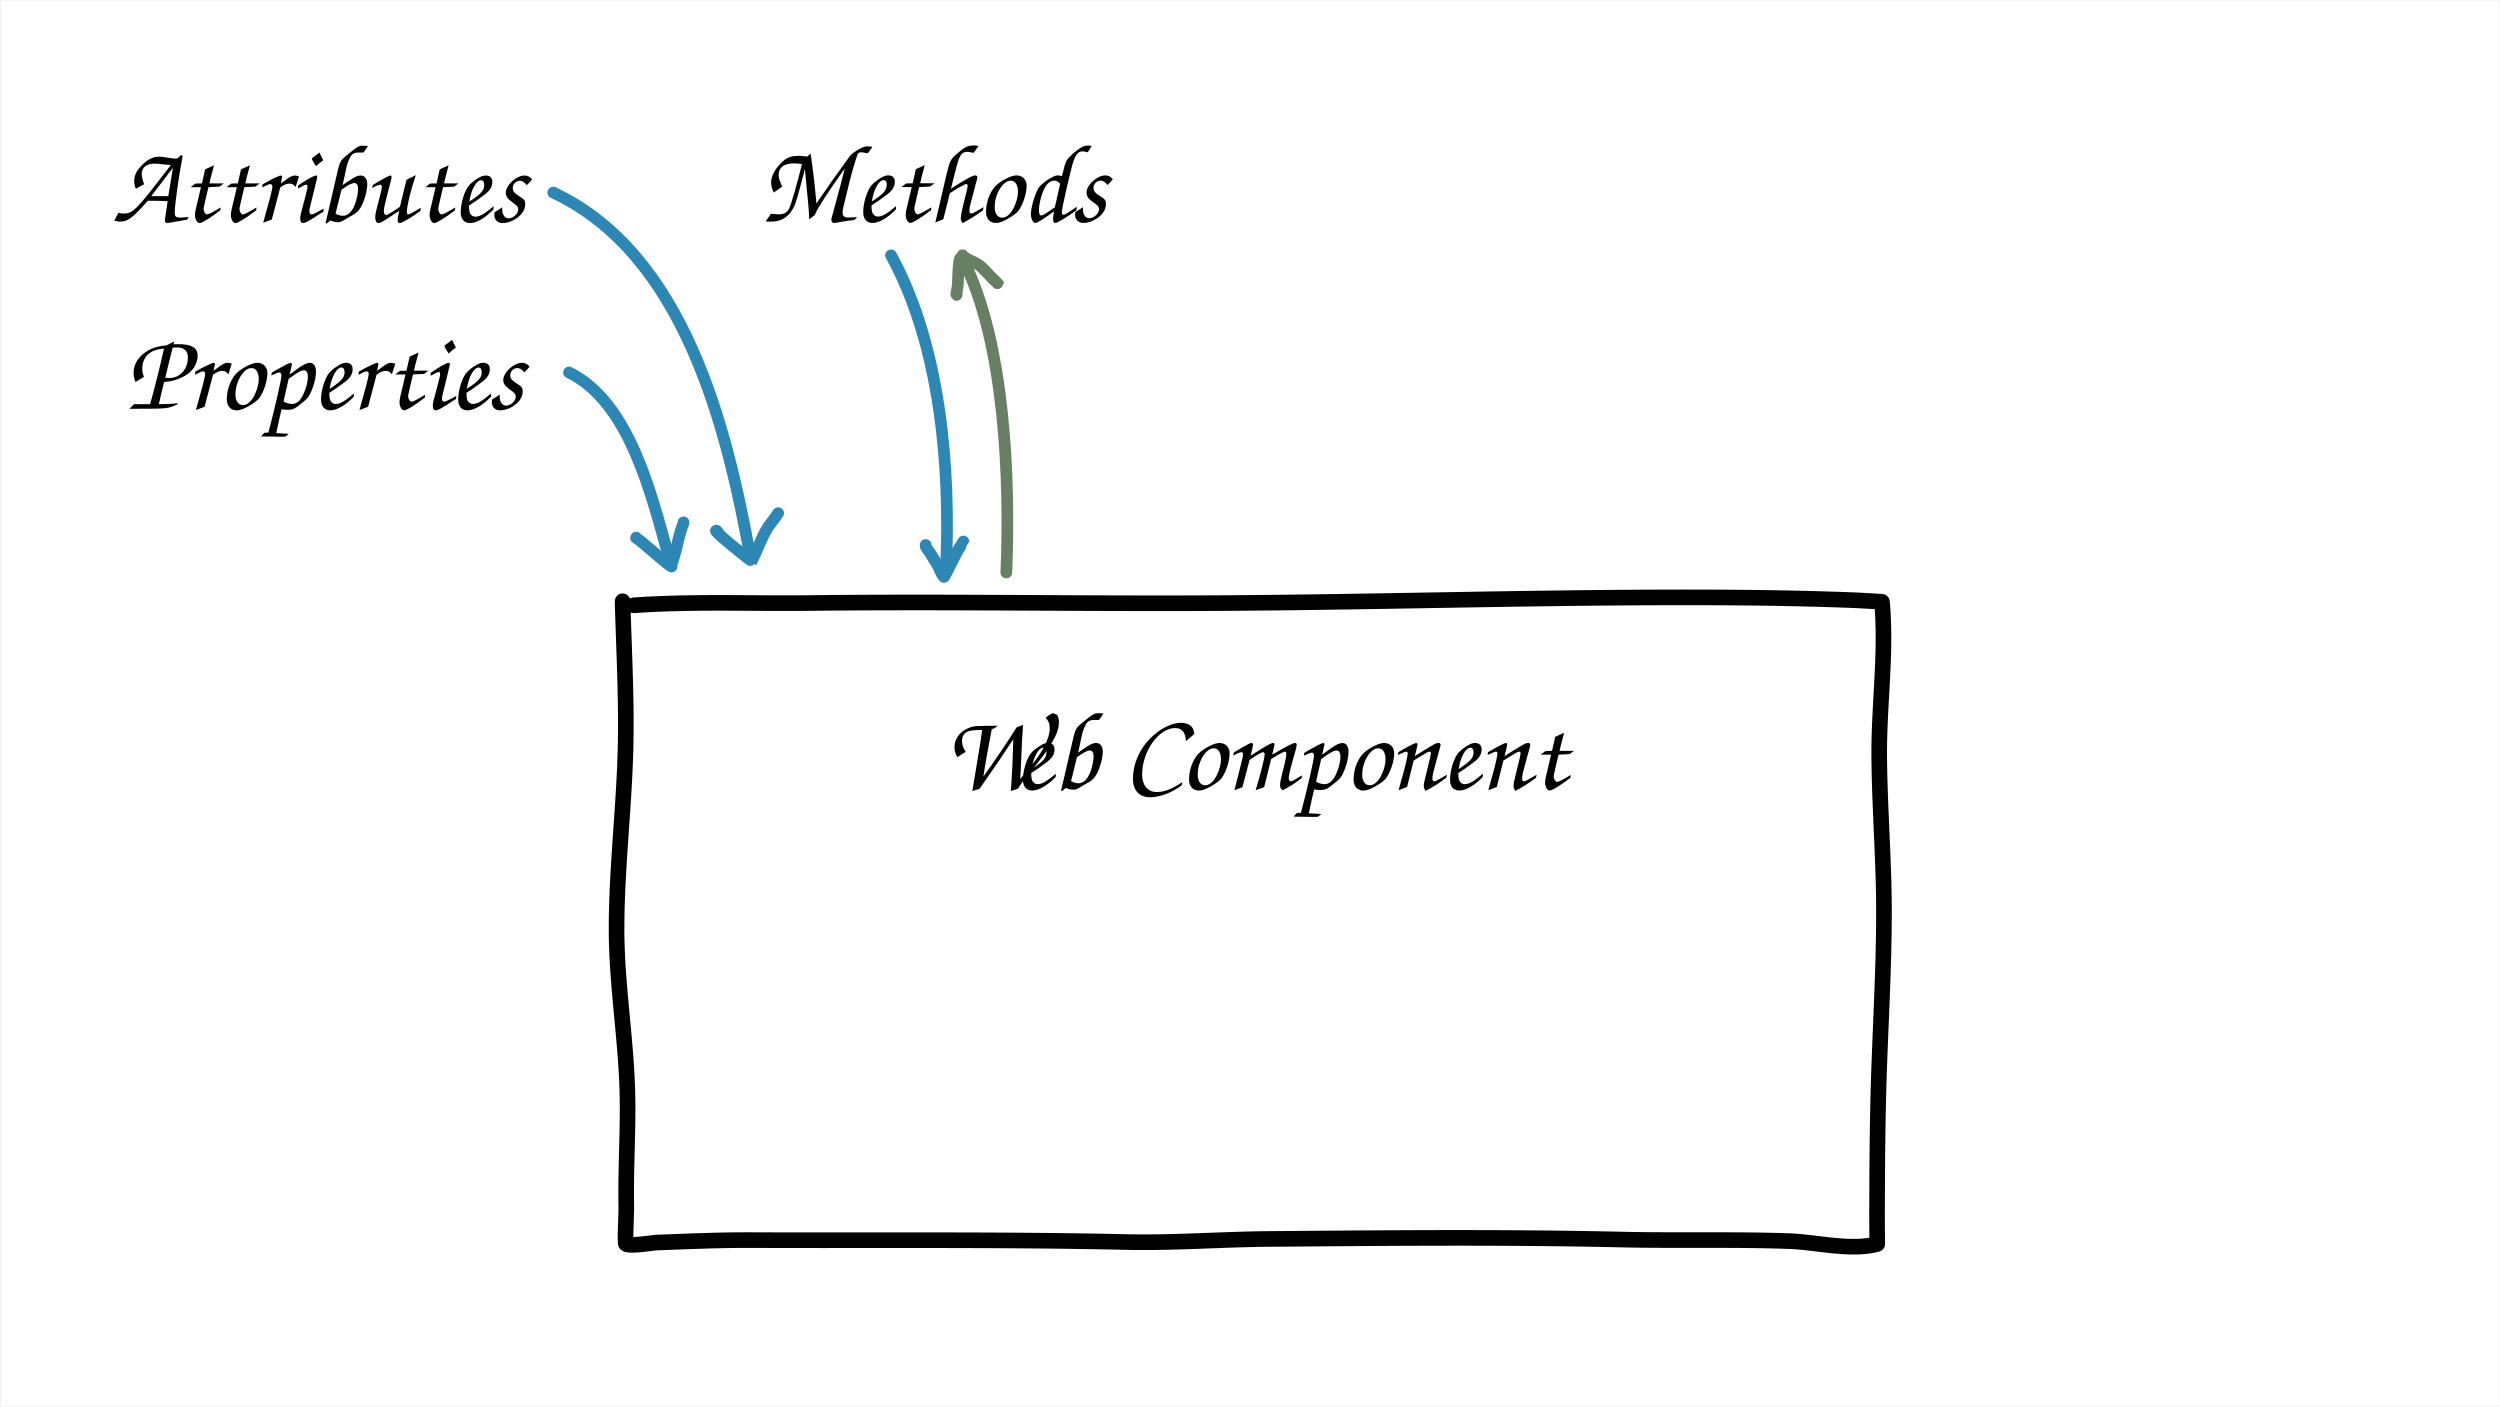
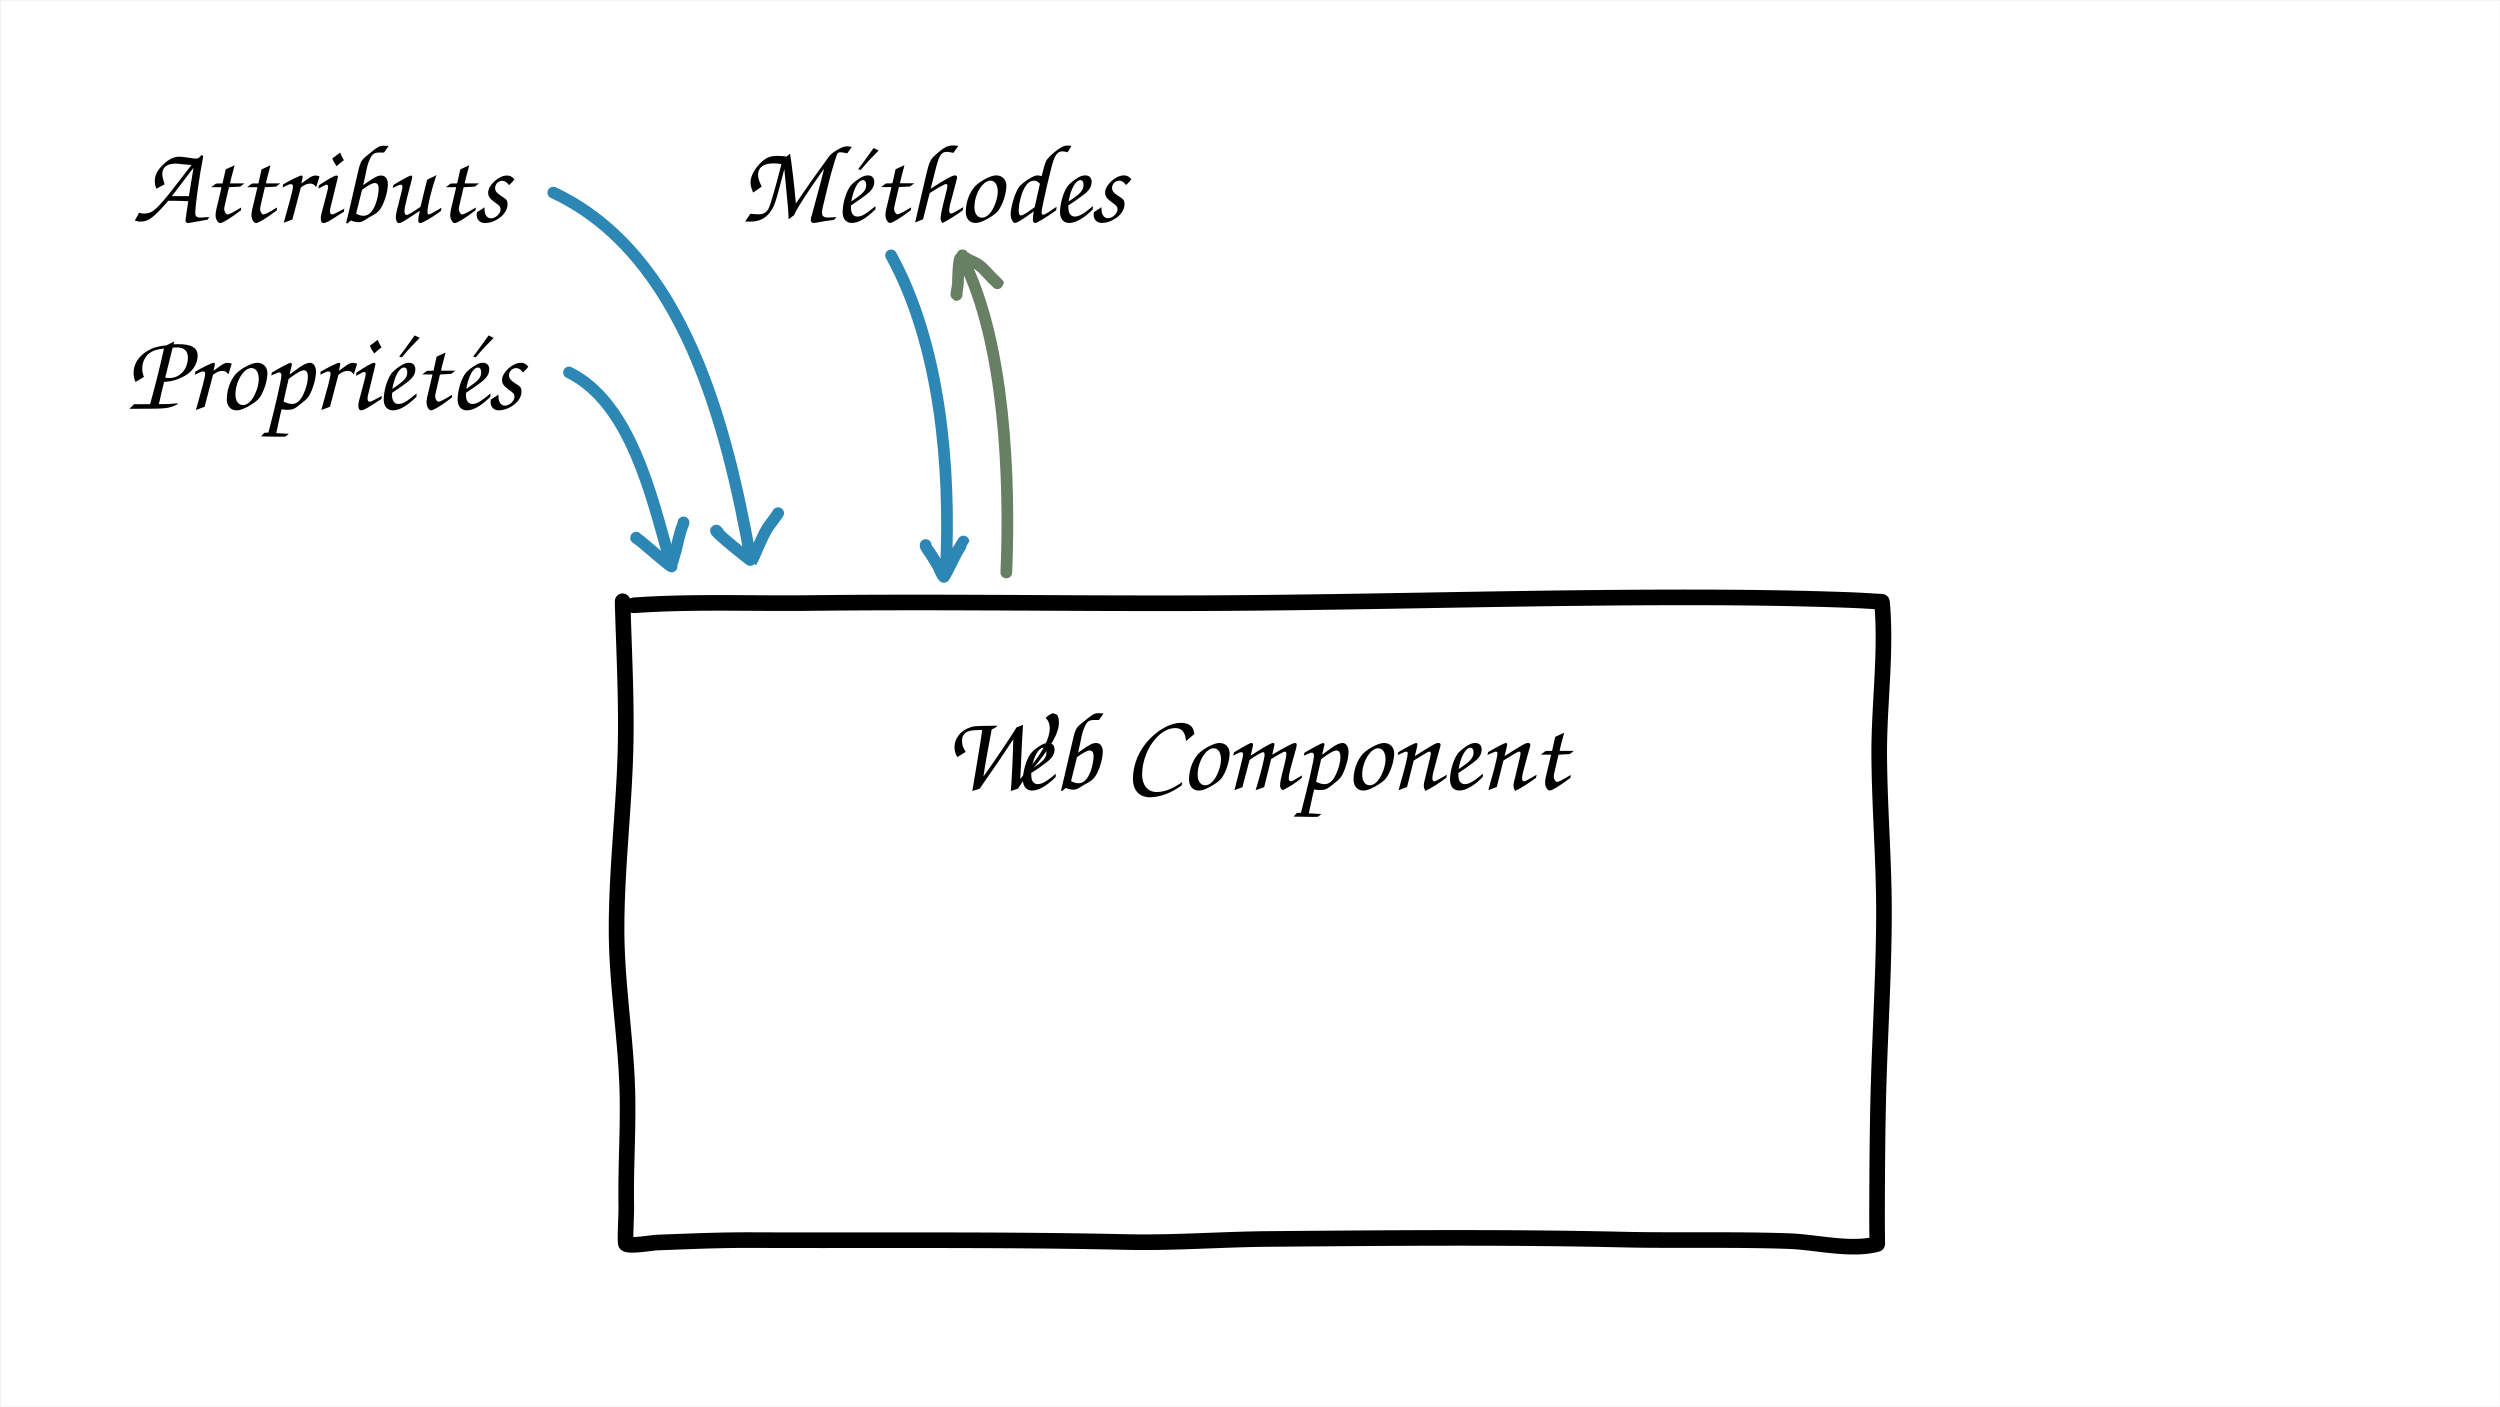
<svg xmlns="http://www.w3.org/2000/svg" viewBox="0 0 1921 1081" fill-rule="evenodd" clip-rule="evenodd" stroke-linecap="round" stroke-linejoin="round" stroke-miterlimit="2.566">
  <path fill="#fff" d="M.7.5h1920v1080H.7z" />
  <path d="M1443.42 961.873l-.23.06h-.04l-.27.07-.29.07-.24.06-.27.06-.29.06-.27.06-.26.06-.27.06-.27.05-.27.06-.27.05-.27.05-.28.05-.27.05-.27.05-.3.05-.27.05-.25.04-.27.04-.28.05-.27.04-.3.04-.25.04-.28.04-.3.04-.25.03-.28.04-.28.03-.28.04-.27.03-.28.03-.28.03-.26.03-.28.03-.3.03-.26.02-.28.03-.3.02-.52.05-.28.02-.31.02-.28.02-.26.02-.29.02-.28.02-.28.01-.27.02-.28.01-.31.02-.26.01-.26.01-.29.01-.29.02-.28.01-.56.01-.57.02-.56.01h-.56l-.56.01H1423.47l-.57-.01h-.56l-.57-.02-.58-.01-.56-.02-.56-.01-.57-.03-.56-.02-.58-.02-.57-.03-.56-.03-.57-.03-.57-.03-.56-.04-.57-.03-.57-.04-.57-.04-.57-.05-.56-.04-.56-.04-.58-.05-.57-.05-.56-.05-.56-.05-.58-.05-.56-.05-.56-.06-.57-.05-.56-.06-.56-.06-.57-.05-.56-.06-.55-.06-.57-.06-.57-.06-1.12-.13-1.11-.13-1.11-.13-1.11-.13-1.11-.13-1.1-.13-2.19-.26-1.09-.13-1.08-.13-1.08-.12-1.08-.13-1.06-.12-1.06-.12-1.06-.12-.52-.05-.51-.06-.53-.05-.52-.06-.51-.05-.52-.05-.51-.05-.52-.05-.5-.05-.5-.04-.51-.05-.51-.04-.49-.04-.5-.04-.5-.04-.49-.04-.49-.03-.5-.03-.47-.04-.48-.02-.49-.03-.48-.03-.47-.02-.47-.02-.47-.02-.47-.02-1-.03-1-.04-1-.03-1-.03-1-.03-1-.03-1-.03-.99-.03-1-.02-1-.03-1.01-.03-1-.02-.99-.02-1.01-.03-1-.02-1-.02-1-.02-1-.02-2-.04-2-.03-2.01-.03-2-.03-2-.03-2.01-.02-2-.02-2.01-.02-2-.02-2.01-.01-2.01-.01-2-.01-2.01-.01-2-.01-2.01-.01h-2.01l-2.01-.01H1302.17l-4.03.01h-10.07l-2.01-.01h-2.02l-2.01-.01h-2.02l-2.01-.01-2.02-.01-2.02-.01-2.01-.01-2.02-.01-2.02-.01-2.01-.02-2.02-.02-2.02-.02-2.02-.03-2.02-.03-2.02-.02-2.02-.04-2.01-.03-1.02-.02-1.01-.02-1.01-.02-1.01-.02-1.01-.02-1.01-.03-2.11-.04-2.12-.05-2.11-.04-2.11-.05-2.11-.04-2.12-.04-2.11-.05-2.11-.04-2.12-.04-2.11-.03-2.12-.04-2.11-.04-2.11-.03-2.12-.04-2.11-.03-2.11-.03-2.12-.03-2.11-.03-2.11-.03-2.12-.03-2.11-.03-2.12-.03-2.11-.03-2.11-.02-2.11-.02-2.12-.03-2.11-.02-2.12-.02-2.11-.02-2.11-.02-2.12-.02-2.11-.02-2.12-.02-2.11-.02-2.11-.01-2.12-.02-4.22-.03-4.23-.02-4.23-.03-4.23-.02-4.22-.02-4.23-.01-4.23-.01-4.23-.01-4.23-.01-4.23-.01h-12.68l-4.23.01h-4.23l-4.23.01-4.23.01-4.23.01-4.22.02-4.23.01-4.23.02-4.23.02-4.23.02-4.23.02-4.23.02-4.23.02-4.23.03-4.23.03-4.24.02-4.23.03-4.23.03-4.23.03-8.46.06-8.47.07-8.46.06-8.47.07-8.462.07-16.933.14h-.854l-.851.01-.85.01-.851.01-.851.01-.856.01-.851.02-.85.01-.85.01-.85.02-.85.01-.85.02-1.71.04-1.704.03-1.702.04-1.703.05-1.706.04-1.706.05-1.705.05-1.706.05-1.705.05-1.71.06-1.708.06-1.705.05-1.705.06-1.712.06-1.712.06-1.706.07-3.42.12-6.846.25-3.425.13-3.427.12-1.718.07-1.712.06-1.715.06-1.72.05-1.714.06-1.72.05-1.717.06-1.72.05-1.718.05-1.72.04-1.718.05-1.724.04-1.72.04-1.723.04-1.726.03-.86.02-.856.02-.865.01-.863.02-.863.01-.865.01-.863.01-.863.01-.864.01-.865.01-.856.01-.864.01h-.871l-.864.01H880.8l-.871.01h-1.73l-.863-.01h-1.73l-.864-.01h-.872l-.864-.01-.865-.01-.865-.01-.865-.01-.872-.01-.865-.01-.865-.02-.872-.01-.872-.02-.863-.02-2.244-.05-2.246-.05-2.25-.04-2.248-.05-2.244-.04-2.247-.05-2.247-.04-2.248-.04-2.247-.04-2.247-.04-2.248-.04-2.247-.04-2.248-.03-2.244-.04-2.25-.03-2.248-.04-2.246-.03-2.25-.03-2.247-.03-2.247-.03-2.251-.03-2.248-.03-2.245-.03-2.248-.02-2.25-.03-2.247-.02-2.25-.03-2.246-.02-2.248-.02-2.25-.02-2.25-.02-2.246-.02-4.498-.04-4.5-.04-4.497-.03-4.497-.03-4.498-.02-4.498-.03-4.5-.02-4.497-.02-4.5-.02-4.498-.01-4.501-.02-4.5-.01-4.5-.01-4.498-.01-4.501-.01h-4.5l-4.5-.01H707.796l-4.501-.01h-9.002l-9.002.01h-18.006l-9.004.01H640.274l-9.005.01-4.504-.01h-13.507l-4.502-.01h-4.503l-4.503-.01-4.503-.01-4.502-.01-4.503-.02-4.502-.01-4.501-.02h-6.77l-1.125.01-1.127.01-1.13.01-1.131.01-1.126.01-1.131.01-1.132.02-1.125.01-1.131.02-1.131.02-1.126.02-1.131.02-1.136.02-1.125.02-1.127.03-1.135.02-1.131.03-1.132.02-1.13.03-1.126.03-1.131.03-1.136.03-1.131.03-1.13.04-1.137.03-1.128.03-2.264.07-2.267.08-2.264.07-2.263.08-2.267.08-2.27.08-2.265.09-2.27.08-2.267.09-2.267.09-4.54.18-4.542.17-4.524.18h-.098l-.114.01-.151.01-.177.02-.222.02-.242.02-.262.03-.277.03-.294.03-.315.04-.691.08-.735.09-.792.1-.84.1-.88.11-.905.11-.941.11-.475.05-.476.06-.503.05-.491.06-.48.05-.493.05-.505.05-.503.05-.502.05-.5.04-.5.04-.505.05-.503.03-.487.04-.494.03-.503.03-.25.01-.221.02-.246.01-.244.01-.244.01-.243.01-.24.01-.265.01h-.21l-.235.01H485.16l-.253-.01h-.223l-.22-.01-.218-.01-.215-.01-.248-.01-.215-.02-.211-.01-.244-.02-.246-.03-.21-.02-.21-.02-.246-.04-.246-.03-.207-.04-.212-.03-.247-.05-.251-.05-.262-.06-.215-.06-.257-.07-.258-.08-.114-.03-.177-.06-.085-.03-.105-.04-.182-.07-.183-.07-.108-.05-.112-.05-.187-.09-.091-.04-.216-.11-.213-.12-.095-.06-.126-.07-.126-.08-.192-.13-.224-.16-.133-.1-.187-.15-.191-.17-.053-.04-.387-.39-.01-.01-.522-.66-.085-.12-.161-.26-.148-.26-.12-.24-.14-.31-.07-.19-.061-.16-.073-.23-.077-.25-.082-.32-.048-.23-.04-.21-.033-.2-.032-.2-.027-.21-.018-.16-.022-.19-.018-.2-.015-.17-.013-.17-.014-.2-.01-.18-.01-.18-.01-.21-.006-.16-.01-.21-.005-.21-.01-.38-.01-.42-.005-.44-.003-.44-.002-.46v-.47l.003-.48.004-.5.006-.52.008-.51.008-.53.01-.54.012-.56.013-.56.014-.57.015-.57.033-1.17.034-1.19.039-1.21.039-1.21.08-2.43.08-2.38.037-1.15.035-1.13.032-1.09.029-1.04.012-.49.01-.49.01-.47.009-.45.008-.44.006-.41.003-.4.003-.39v-.69l-.002-.3-.004-.28-.014-.71-.011-.73-.011-.72-.01-.72-.01-.72-.007-.72-.007-.72-.006-.72-.005-.72-.004-.72-.003-.72-.003-.72-.001-.72-.001-.71v-1.44l.003-.73.003-.71.007-1.44.01-1.44.014-1.43.016-1.44.017-1.43.02-1.44.023-1.43.024-1.43.026-1.43.028-1.43.028-1.43.032-1.44.03-1.42.035-1.44.034-1.43.069-2.85.073-2.85.145-5.7.07-2.85.036-1.42.033-1.42.034-1.42.032-1.42.03-1.42.029-1.42.028-1.41.026-1.42.025-1.42.022-1.41.02-1.42.018-1.41.015-1.42.014-1.41.01-1.41.008-1.42.002-.7.002-.71.002-.7v-1.41l-.001-.7-.003-.71-.003-.71-.003-.7-.004-.7-.006-.71-.007-.71-.007-.7-.008-.7-.01-.7-.011-.7-.011-.71-.012-.71-.013-.7-.015-.7-.016-.7-.016-.7-.02-.7-.017-.71-.02-.7-.021-.7-.024-.7-.023-.7-.033-.93-.036-.94-.037-.94-.04-.93-.04-.94-.042-.93-.045-.94-.046-.94-.047-.93-.051-.94-.05-.93-.053-.94-.054-.94-.055-.94-.057-.93-.06-.94-.06-.94-.06-.93-.063-.94-.064-.94-.065-.94-.067-.93-.067-.94-.07-.94-.07-.94-.07-.94-.073-.93-.072-.94-.075-.94-.075-.94-.076-.94-.077-.94-.078-.94-.08-.94-.078-.94-.081-.94-.162-1.89-.166-1.88-.167-1.88-.17-1.88-.172-1.88-.173-1.89-.175-1.89-.175-1.88-.353-3.78-.354-3.78-.177-1.89-.175-1.89-.175-1.89-.174-1.89-.173-1.9-.17-1.9-.168-1.89-.167-1.9-.162-1.9-.082-.95-.08-.95-.08-.95-.078-.95-.076-.95-.077-.95-.075-.95-.075-.95-.074-.96-.073-.95-.071-.95-.071-.95-.07-.96-.067-.95-.067-.95-.066-.95-.065-.96-.063-.96-.061-.95-.061-.96-.06-.95-.057-.96-.055-.95-.055-.96-.053-.96-.051-.95-.05-.96-.048-.96-.046-.95-.045-.96-.042-.96-.042-.96-.038-.96-.038-.96-.035-.96-.033-.96-.032-.96-.03-.96-.026-.96-.026-.96-.023-.96-.02-.96-.02-.97-.015-.96-.014-.97-.012-.95-.01-.97-.007-.97-.004-.96-.003-.96v-1.06l.002-1.05.004-1.05.006-1.06.008-1.05.01-1.05.01-1.05.014-1.05.014-1.05.017-1.06.019-1.05.02-1.05.02-1.05.025-1.05.025-1.05.026-1.05.028-1.05.029-1.05.032-1.05.032-1.05.034-1.05.035-1.05.037-1.04.038-1.06.039-1.04.04-1.05.043-1.05.043-1.05.044-1.04.046-1.05.047-1.05.048-1.05.049-1.05.05-1.04.05-1.05.053-1.05.053-1.04.054-1.05.056-1.05.056-1.05.057-1.04.058-1.05.059-1.05.06-1.04.059-1.04.06-1.05.126-2.09.127-2.09.13-2.09.132-2.09.134-2.09.136-2.08.138-2.09.139-2.08.14-2.09.143-2.09.142-2.08.287-4.16.287-4.17.287-4.16.142-2.08.142-2.08.14-2.08.14-2.08.138-2.07.136-2.08.135-2.07.13-2.08.132-2.07.127-2.08.125-2.07.06-1.04.06-1.04.06-1.03.06-1.04.058-1.03.057-1.04.057-1.03.055-1.04.055-1.03.053-1.04.054-1.04.05-1.03.05-1.03.05-1.04.048-1.03.048-1.04.046-1.03.045-1.04.044-1.03.042-1.03.04-1.04.04-1.03.04-1.04.038-1.03.035-1.03.035-1.03.029-.92.028-.92.028-.93.026-.92.024-.92.023-.92.022-.92.02-.92.02-.92.018-.93.018-.92.016-.92.015-.92.013-.93.013-.92.012-.93.01-.92.01-.92.008-.92.007-.93.006-.93.005-.92.004-.92.004-.93.002-.92V555.053l-.001-.92-.003-.92-.004-.93-.004-.93-.006-.92-.005-.93-.007-.92-.008-.93-.01-.92-.008-.93-.01-.93-.012-.92-.011-.93-.013-.93-.027-1.85-.03-1.85-.033-1.86-.035-1.86-.038-1.85-.041-1.85-.043-1.86-.045-1.86-.047-1.86-.048-1.85-.051-1.86-.052-1.86-.055-1.86-.055-1.86-.058-1.85-.058-1.86-.06-1.87-.06-1.85-.062-1.86-.062-1.87-.064-1.86-.127-3.72-.13-3.72-.131-3.73-.13-3.72-.13-3.73-.127-3.73-.063-1.86-.061-1.86-.061-1.87-.06-1.86-.058-1.87-.057-1.86-.057-1.86-.054-1.87-.053-1.86-.05-1.87.393-2.3 1.247-1.99 1.91-1.35 2.284-.52 2.307.4 1.982 1.24 1.353 1.91.085.38.12-.1 2.259-.61 1.068-.08 1.074-.07 1.074-.07 1.074-.07 1.073-.07 1.074-.06 1.068-.06 1.073-.07 1.073-.06 1.068-.06 1.072-.05 1.073-.06 1.073-.05 1.067-.05 1.066-.05 1.078-.05 1.067-.05 1.066-.05 1.073-.04 1.07-.04 1.067-.04 1.066-.04 1.072-.04 1.066-.04 1.07-.03 1.066-.04 1.067-.03 1.07-.03 1.066-.03 1.065-.03 1.072-.03 1.065-.02 1.065-.03 1.065-.02 1.065-.03 1.065-.02 1.065-.02 1.07-.02 1.065-.02 1.065-.01 1.065-.02 1.059-.02 1.07-.01 1.065-.01 1.059-.02 1.07-.01 1.064-.01 1.06-.01 1.064-.01 1.064-.01h1.065l1.064-.01 2.123-.01 2.126-.01 2.123-.01h8.498l2.12.01 2.12.01h2.125l2.12.01 2.12.01 2.123.02 2.119.01 8.478.05 4.239.02 6.359.04 2.117.01h2.119l2.117.01 4.238.01H609.725l2.12-.01 2.123-.01 1.055-.01 1.059-.01h1.064l1.059-.01 1.059-.01 1.059-.01 1.059-.01 1.062-.01 2.418-.03 2.42-.03 2.417-.02 2.419-.03 2.418-.02 2.419-.03 2.42-.02 2.418-.02 2.419-.02 2.418-.01 2.416-.02 2.417-.02 2.419-.02 2.417-.01 2.42-.01 2.416-.02 2.418-.01 2.417-.01 2.416-.01 2.42-.01 2.418-.01 4.83-.01 2.418-.01 4.834-.01 4.833-.01 4.833-.01h14.495l4.833.01h4.83l4.833.01 4.83.01 4.83.01 4.832.02 4.83.01 4.829.02 4.83.02 4.83.02 4.829.02 4.83.01 9.658.05 9.658.04 9.657.05 9.657.05 9.656.04 9.657.05 4.828.02 4.828.02 9.656.04 4.829.01 4.827.02 4.828.01 9.656.02 4.828.01 4.829.01 9.657.01h9.657l4.828-.01 4.83-.01 4.829-.01h2.414l2.413-.01 2.417-.01 2.414-.01 2.414-.01h2.415l2.415-.02 2.416-.01 3.083-.01 3.082-.02 3.084-.02 3.084-.02 3.083-.02 3.085-.03 3.084-.02 3.082-.02 3.085-.03 3.084-.03 3.085-.03 3.084-.03 3.085-.03 3.084-.03 3.083-.03 3.085-.04 3.086-.03 3.085-.04 3.085-.04 3.085-.03 3.085-.04 3.079-.04 3.09-.04 3.09-.04 3.08-.04 3.09-.05 6.17-.09 6.17-.08 6.17-.1 6.17-.09 6.18-.1 6.17-.1 6.17-.1 6.18-.1 6.17-.1 6.17-.11 6.18-.1 12.35-.21 12.35-.21 12.35-.21 6.18-.11 6.17-.1 6.18-.1 6.17-.11 6.18-.1 6.18-.09 6.18-.1 6.17-.09 6.18-.09 6.18-.09 6.18-.09 3.09-.04 3.09-.04 3.08-.04 3.09-.04 3.1-.04 3.08-.04 3.09-.04 3.09-.04 3.09-.03 3.09-.04 3.09-.03 3.09-.03 3.09-.03 3.09-.03 3.09-.03 3.09-.03 3.09-.03 3.09-.02 3.09-.03 3.09-.02 3.09-.02 3.09-.02 3.09-.02 3.09-.02 3.09-.02 3.09-.01 3.09-.02 3.09-.01 3.09-.01 3.09-.01 3.09-.01h3.09l3.09-.01h3.09l3.09-.01h3.09l6.18.01 6.18.01 6.18.02 3.09.01 3.09.02 3.09.01 3.09.02 2.9.02 2.89.02 2.89.02 2.89.03 2.9.03 2.89.03 2.9.03 2.89.04 2.9.03 2.89.05 2.9.04 2.89.04 2.9.05 2.89.05 2.9.05 2.89.06 2.9.06 2.9.06 2.89.07 2.9.06 2.89.07 2.9.07 2.9.08 2.89.08 2.89.08 2.9.08 2.89.09 2.9.09 2.89.09 1.44.05 1.45.05 1.45.05 1.45.05 2.88.1.73.02 1.46.06 2.17.09.74.03.72.03.72.03.73.04 1.45.07 1.45.07 1.45.07 1.45.08 1.45.08 1.45.09 1.44.08 1.45.09 1.45.09 1.44.09 1.39.09.16.01.45.02.61.02.36.02.38.02.38.02.36.02.35.02.33.03.17.01.18.01.11.02.22.02.24.03.67.14-.12-.04.09.02.21.06 1.04.41h.01l1.56 1.13 1.12 1.55v.01l.61 2.14.05.47.08.94.04.48.04.47.03.47.04.48.04.47.07.93.03.48.03.47.04.48.03.46.03.48.06.94.02.47.06.94.02.47.03.48.05.94.04.95.04.94.04.94.04.94.03.95.03.94.03.94.02.94.02.95.02.94.02.94.01.94.01.95.01.93.01.95.01.94v2.82l-.01.95v.94l-.01.94-.01.94-.01.94-.02.94-.01.94-.02.94-.02.94-.02.94-.02.94-.03.94-.02.94-.03.94-.03.94-.03.93-.03.94-.04.94-.03.94-.03.93-.04.94-.04.94-.04.94-.04.94-.04.93-.04.94-.04.93-.05.94-.04.94-.09 1.86-.1 1.87-.09 1.87-.1 1.87-.1 1.86-.1 1.87-.21 3.72-.21 3.72-.1 1.86-.1 1.86-.1 1.85-.09 1.85-.1 1.86-.1 1.85-.09 1.84-.04.93-.05.92-.04.93-.04.92-.04.92-.04.92-.04.92-.04.92-.03.92-.04.92-.03.92-.04.92-.03.92-.03.91-.03.93-.03.91-.02.91-.03.92-.02.92-.02.91-.02.92-.02.91-.02.91-.01.92-.01.91-.02.91v.91l-.01.92-.01.9v3.64l.01.91.01.94.01.95.01.94.01.95.01.94.01.95.02.94.03 1.89.03 1.89.02.95.04 1.89.02.94.07 2.84.05 1.89.06 1.9.05 1.89.06 1.89.07 1.89.06 1.9.07 1.89.06 1.9.08 1.89.07 1.9.07 1.9.08 1.9.08 1.89.08 1.9.08 1.9.08 1.9.08 1.9.17 3.8.33 7.6.16 3.81.08 1.9.09 1.91.08 1.9.08 1.91.07 1.9.08 1.91.08 1.91.07 1.9.07 1.91.07 1.91.07 1.91.07 1.91.06 1.91.06 1.91.08 2.86.06 1.92.02.95.03.96.05 1.91.04 1.91.02.97.04 1.91.01.95.02.96.02.96.01.96.01.96.02.96.02 1.91.01.96.01.96v.96l.01.96v.96l.01.95v3.84l-.01 1.08v1.08l-.01 1.08v1.07l-.01 1.08-.01 1.08-.01 1.08-.01 1.07-.01 1.08-.01 1.08-.02 1.07-.01 1.08-.01 1.07-.02 1.08-.02 1.08-.01 1.07-.02 1.08-.02 1.08-.02 1.07-.02 1.08-.02 1.07-.03 1.08-.04 2.15-.05 2.15-.05 2.14-.06 2.16-.06 2.14-.06 2.15-.06 2.15-.06 2.15-.07 2.14-.07 2.15-.07 2.15-.07 2.14-.08 2.15-.07 2.15-.08 2.14-.08 2.14-.08 2.15-.08 2.14-.09 2.15-.08 2.14-.08 2.14-.18 4.29-.17 4.28-.17 4.28-.18 4.28-.18 4.29-.17 4.27-.17 4.28-.09 2.14-.08 2.14-.09 2.14-.08 2.14-.08 2.13-.08 2.14-.08 2.14-.08 2.14-.07 2.13-.08 2.14-.07 2.14-.07 2.13-.07 2.14-.06 2.13-.07 2.14-.06 2.13-.06 2.14-.06 2.13-.03 1.39-.04 1.39-.03 1.39-.04 1.39-.03 1.39-.03 1.39-.03 1.39-.03 1.39-.03 1.39-.03 1.39-.03 1.39-.02 1.39-.03 1.4-.02 1.39-.05 2.78-.05 2.78-.04 2.78-.04 2.78-.04 2.79-.03 2.78-.03 2.78-.03 2.79-.03 2.78-.03 2.78-.02 2.79-.03 2.78-.02 2.79-.02 2.78-.02 2.79-.01 2.78-.02 2.79-.01 2.79-.02 2.78-.01 2.79-.01 2.78-.02 5.58-.02 5.57-.01 1.47V936.483l.01 1.47.01 1.47v1.47l.01 1.47.01 1.47.02 2.94.03 2.95.02 2.9v.02l.01.12.01.4.01.55.01.3v.3l.01.33v.78l-.01.2v.18l-.01.15-.01.21-.03.31-.04.29-.05.33-.11.42-.06.18-.18.52-.01.01-.45.88-.79 1-.97.82h-.01l-1.59.75-1.73.26h.75l.24-.06.28-.08-.28.08zm-731.115-14.9l9.007.01h4.504l4.503.01 9.009.02 9.008.03 4.504.01 4.505.02 4.505.02 4.504.02 4.504.03 4.506.02 4.505.03 4.505.04 4.504.03 4.504.04 2.255.02 2.253.02 2.25.02 2.254.02 2.252.02 2.254.03 4.502.05 2.254.02 2.255.03 2.253.03 2.25.03 2.253.03 4.503.06 2.256.03 2.253.04 2.25.03 2.255.04 4.505.07 4.505.08 4.506.08 2.252.05 2.252.04 2.255.04 4.503.1 2.25.04 2.257.05.855.02.845.02.844.02 1.703.02.845.01.852.01.85.01.852.01.85.01h.845l1.702.01 1.702.01h1.7l.845-.01h1.708l.849-.01h.844l.85-.01.857-.01.85-.01.85-.01.85-.01.85-.01.85-.01.85-.01.85-.02.85-.01.857-.02.853-.01 1.699-.04 1.703-.03 1.706-.04 1.703-.05 1.705-.04 1.706-.05 1.705-.05 1.705-.05 1.705-.05 1.705-.06 1.709-.05 1.705-.06 1.708-.06 1.712-.06 1.704-.06 3.42-.12 3.422-.13 6.844-.25 3.429-.13 1.716-.06 1.712-.06 1.712-.06 1.718-.06 1.719-.06 1.715-.05 1.717-.06 1.719-.05 1.719-.05 1.719-.06 1.72-.04 1.719-.05 1.724-.04 1.723-.04 1.724-.04 1.717-.04.863-.01.864-.02.864-.02.863-.01.865-.01.864-.02.856-.01.865-.01.864-.01.864-.01.864-.01h.86l16.939-.14 8.47-.07 8.47-.07 8.46-.06 8.47-.07 8.47-.06 4.23-.03 4.23-.03 4.24-.03 4.23-.02 4.23-.03 4.24-.03 4.23-.02 4.24-.02 4.23-.02 4.23-.02 4.24-.02 4.23-.02 4.23-.01 4.24-.02 4.24-.01 4.23-.01 4.23-.01h4.24l4.23-.01h12.71l8.46.02 4.24.01 4.24.01 4.23.01 4.24.02 4.23.02 4.24.03 4.23.02 4.24.03 2.12.02 2.12.01 2.11.02 2.12.02 6.36.06 2.11.02 2.12.02 6.36.07 2.12.03 6.35.08 4.24.06 6.36.09 2.12.04 2.11.03 2.12.03 4.24.08 2.12.04 2.12.04 2.12.03 2.12.05 2.12.04 2.12.04 4.23.09 2.13.05 2.11.05 1.01.02 1 .02 1 .02 1 .02 1 .02 1 .02 2 .03 2 .04 2.01.02 2 .03 2.01.03 2 .02 2 .02 2.01.02 2 .01 4.02.02 4.01.02 4.02.01 4.02.01 4.01.01h8.05l4.02-.01h20.13l2.02.01 4.03.01 2.01.01 2.02.01 2.02.01 4.03.02 2.02.02 2.01.02 2.02.02 2.02.03 2.02.02 2.02.03 2.02.03 2.02.04 2.02.03 1.01.02 1.01.02 1.01.02 1.01.03 1.01.02 1.01.02 1.01.03 2.02.05 1.01.03 1.01.02 1.01.03 1.01.03 2.03.07 1.01.03 1.01.03 1.01.04.52.02.52.02.52.02.53.03.52.03.52.03.52.03.54.03 1.05.08.53.04.52.04.54.04.54.04.53.05.52.05.54.04.55.05.53.06.54.05.53.05.54.05.54.06.54.06.55.05.54.07 1.08.11 1.08.13 1.1.12 1.08.13 1.09.13 1.1.13 1.09.13 2.19.26 1.09.13 1.1.13 1.09.12 1.1.13 1.09.13 1.09.12.54.06.54.05 1.1.12.54.05.54.06.54.05.55.06 1.08.1.53.05.55.05.54.05.53.04.53.04.54.05.54.04.53.04.53.04.53.03.53.04 1.06.06.52.03.53.03.53.02.51.02.52.02.53.02.52.02.52.01.51.02.5.01h.52l.51.01h2.02l.51-.01.5-.01.49-.01.5-.02.24-.01.24-.01.24-.01.27-.01.26-.01.22-.01.23-.01.27-.02.23-.01.24-.02.24-.01.26-.02.24-.02.21-.01.24-.02.51-.05.21-.01.24-.03.26-.02.21-.02.23-.02.25-.03.23-.03.24-.02.23-.03.23-.03.23-.03.23-.03.25-.03.2-.03.23-.03.25-.03.21-.04.22-.03.23-.04.22-.03.1-.02-.01-1.26-.02-2.95-.03-2.95-.01-1.48v-1.47l-.01-1.48-.01-1.48-.01-1.48v-5.93l.01-1.48.02-5.58.02-5.58.01-2.79.01-2.79.02-2.78.01-2.8.02-2.79.01-2.79.02-2.79.02-2.79.02-2.79.03-2.79.02-2.8.03-2.79.03-2.79.03-2.79.03-2.8.03-2.79.04-2.79.04-2.79.05-2.8.04-2.79.05-2.8.02-1.4.03-1.39.03-1.4.02-1.4.03-1.39.03-1.4.03-1.4.03-1.4.03-1.39.04-1.4.03-1.4.03-1.4.04-1.39.04-1.4.05-2.15.06-2.15.07-2.15.06-2.14.07-2.15.07-2.15.07-2.15.07-2.14.08-2.15.07-2.14.08-2.15.08-2.14.08-2.15.08-2.14.08-2.15.09-2.14.08-2.14.09-2.15.17-4.28.17-4.29.18-4.28.18-4.28.17-4.27.17-4.28.18-4.28.08-2.14.08-2.14.09-2.13.08-2.14.08-2.14.08-2.14.07-2.14.08-2.13.07-2.14.08-2.13.07-2.14.07-2.13.06-2.14.07-2.14.06-2.13.06-2.14.06-2.13.05-2.13.05-2.14.05-2.13.05-2.14.02-1.06.02-1.07.02-1.07.02-1.06.02-1.07.02-1.06.01-1.07.02-1.07.02-1.07.01-1.06.02-1.07.01-1.06.01-1.07.01-1.07.01-1.06.01-1.07.01-1.07.01-1.06v-1.07l.01-1.07v-1.06l.01-1.07v-3.77l-.01-.95v-.94l-.01-.94v-.95l-.01-.95-.01-.94-.01-.94-.01-.95-.01-.94-.02-.95-.01-.94-.02-.95-.01-.94-.02-.95-.02-.94-.02-.95-.02-.94-.02-.95-.02-.94-.02-.95-.03-.95-.02-.94-.03-.95-.02-.95-.03-.94-.03-.94-.05-1.9-.06-1.89-.07-1.9-.06-1.89-.07-1.9-.07-1.89-.07-1.9-.07-1.9-.08-1.89-.08-1.9-.07-1.9-.08-1.89-.08-1.9-.08-1.9-.09-1.9-.16-3.8-.33-7.61-.17-3.8-.08-1.91-.08-1.9-.08-1.91-.08-1.9-.08-1.91-.08-1.9-.07-1.91-.07-1.91-.08-1.91-.07-1.9-.06-1.91-.07-1.91-.06-1.91-.06-1.91-.06-1.91-.02-.96-.03-.96-.03-.95-.02-.96-.03-.96-.02-.95-.03-.96-.02-.96-.02-.95-.02-.96-.02-.96-.01-.95-.02-.96-.02-.96-.01-.95-.02-.96-.01-.96-.01-.96-.01-.96-.01-.96-.01-.95-.01-.96-.01-.94v-3.75l.01-.94.01-.93.01-.94.01-.94.01-.93.02-.94.01-.93.02-.94.02-.94.02-.94.03-.93.02-.93.03-.94.03-.94.03-.93.03-.94.03-.93.03-.94.04-.94.04-.93.03-.93.04-.94.04-.93.04-.94.04-.93.04-.94.05-.93.04-.93.05-.94.09-1.87.09-1.86.1-1.86.1-1.87.1-1.87.1-1.86.1-1.86.21-3.72.2-3.72.1-1.86.1-1.85.1-1.86.1-1.85.09-1.85.09-1.86.04-.92.05-.92.04-.93.04-.92.04-.93.04-.92.04-.92.04-.93.03-.92.04-.92.03-.92.03-.92.03-.92.03-.92.03-.92.03-.92.03-.92.02-.92.02-.92.02-.92.02-.92.02-.91.01-.92.02-.92.01-.91.01-.92.01-.91v-.92l.01-.91v-2.74l-.01-.91-.01-.92-.01-.91-.01-.91-.01-.91-.02-.91-.01-.91-.03-.91-.02-.91-.03-.91-.02-.91-.04-.9-.03-.91-.04-.9-.04-.91-.04-.91-.04-.9-.03-.45-.02-.45-.03-.45-.03-.46-.02-.45-.03-.45-.03-.45-.03-.45-.03-.46-.03-.45-.02-.28h-.1l-1.44-.1-1.42-.09-1.43-.08-1.43-.08-1.43-.09-1.42-.08-1.43-.07-1.43-.08-1.43-.07-1.42-.07-.71-.03-.72-.03-.72-.03-.7-.03-.71-.03-.72-.03-.71-.03-.72-.03-.71-.02-.71-.03-1.44-.05-1.44-.05-1.44-.05-1.44-.05-1.44-.05-1.44-.04-2.89-.1-2.87-.09-2.89-.08-2.88-.09-2.88-.08-2.88-.07-2.89-.08-2.88-.07-2.88-.07-2.89-.07-2.88-.06-2.89-.06-2.88-.06-2.89-.06-2.88-.05-2.89-.05-2.88-.05-2.89-.04-2.88-.05-2.89-.04-2.88-.03-2.89-.04-2.88-.03-2.88-.03-2.89-.03-2.88-.03-2.89-.02-2.88-.02-2.88-.02-3.08-.02-3.09-.01-3.08-.02-3.08-.01-3.09-.01-3.08-.01h-3.08l-3.09-.01h-3.08l-3.08-.01h-3.09l-3.08.01h-3.09l-3.08.01h-3.08l-3.09.01-3.08.01-3.09.01-3.08.01-3.09.02-3.08.01-3.08.02-3.09.02-3.09.02-3.08.02-3.08.02-3.09.02-3.08.03-3.09.02-3.09.03-3.08.03-3.08.03-3.09.03-3.09.03-3.08.03-3.09.03-3.08.04-3.09.03-3.09.04-3.08.04-3.09.04-3.08.03-3.09.05-3.09.03-3.08.05-3.09.04-6.17.08-6.17.09-6.18.1-6.17.09-6.17.1-6.18.09-6.17.1-6.17.1-6.18.11-6.17.1-6.18.1-12.35.21-12.35.22-12.35.21-6.17.1-6.18.11-6.17.1-6.18.1-6.18.1-6.17.1-6.18.1-6.18.09-6.17.09-6.18.09-6.18.09-3.08.04-3.09.05-3.09.04-3.09.04-3.086.04-3.09.04-3.088.03-3.088.04-3.09.04-3.085.03-3.09.04-3.09.03-3.088.03-3.088.03-3.088.03-3.09.03-3.087.03-3.09.03-3.088.02-3.088.02-3.09.03-3.09.02-3.087.02-3.087.02-3.09.02-3.09.01-2.416.01-2.42.01-2.42.01-2.42.01-2.417.01-2.417.01-2.418.01h-2.421l-4.834.01-4.835.01-4.836.01h-14.504l-4.834-.01-4.833-.01-4.833-.01-4.832-.01-4.832-.01-4.832-.01-4.833-.02-4.831-.01-4.83-.02-4.831-.02-4.83-.02-4.83-.02-9.66-.05-9.658-.04-9.657-.05-9.656-.05-9.657-.04-9.654-.05-4.826-.01-4.83-.02-4.826-.02-4.826-.02-4.827-.02-4.828-.01-4.826-.02-4.827-.01-4.826-.01-4.826-.01h-4.825l-4.827-.01H694.98l-4.825.01-4.828.01-4.824.01-2.412.01-4.83.01-2.412.01-2.41.01-2.416.01-2.413.01-2.413.01-2.416.02-2.41.01-2.412.01-2.414.02-2.413.02-2.416.02-2.413.01-2.414.02-2.412.02-2.412.02-2.413.03-2.414.02-2.413.03-2.417.02-2.412.03-2.414.02-1.07.02-1.07.01-1.07.01-1.07.01-1.07.01h-1.063l-1.07.01-1.072.01-2.132.01-2.133.01H599.11l-2.13-.01-2.127-.01h-2.125l-2.128-.01-2.124-.01-4.243-.03-4.242-.02-4.238-.03-4.237-.02-2.117-.01-2.116-.02-2.116-.01-2.114-.01h-2.113l-2.115-.01-2.114-.01h-8.443l-2.112.01-2.11.01-2.112.01-1.053.01h-1.054l-1.053.01-1.053.01-1.06.01-1.052.01-1.048.01-1.06.01-1.053.02-1.048.01-1.06.02-1.053.01-1.054.02-1.053.02-1.048.02-1.054.02-1.055.02-1.054.02-1.054.03-1.054.02-1.054.03-1.05.03-1.053.02-1.054.03-1.05.03-1.055.04-1.054.03-1.05.04-1.055.03-1.05.04-1.054.04-1.055.04-1.05.04-1.05.04-1.055.05-1.057.04-1.044.05-1.055.05-1.057.05-1.051.06-1.051.05-1.05.06-1.057.05-1.051.06-1.052.06-1.057.07-1.051.06-1.052.07-1.052.06-1.052.07-1.052.07-1.057.08-2.323-.3-.198-.11.01.33.058 1.86.06 1.85.06 1.86.062 1.86.062 1.86.128 3.72.129 3.72.13 3.72.13 3.73.13 3.72.128 3.73.064 1.87.063 1.87.06 1.86.062 1.87.06 1.87.058 1.86.058 1.87.056 1.87.055 1.87.053 1.87.05 1.87.05 1.86.047 1.87.045 1.88.043 1.86.04 1.88.039 1.87.036 1.87.033 1.87.03 1.87.028 1.87.013.94.023 1.87.02 1.88.009.93.007.94.007.94.012 1.87.004.94.004.93.003.94.002 1.88v.93l-.001.94-.002.94-.004.94-.004.93-.005.94-.007.94-.007.93-.008.94-.01.94-.01.94-.012.94-.013.93-.014.94-.014.94-.017.94-.018.93-.018.94-.02.94-.021.94-.023.94-.023.93-.025.94-.026.94-.028.94-.028.93-.03.94-.036 1.05-.036 1.05-.038 1.05-.04 1.05-.04 1.04-.041 1.05-.044 1.05-.044 1.05-.046 1.05-.046 1.04-.048 1.05-.048 1.04-.051 1.05-.051 1.05-.052 1.05-.054 1.05-.054 1.04-.055 1.05-.056 1.04-.057 1.05-.058 1.05-.058 1.04-.06 1.05-.06 1.04-.061 1.04-.062 1.05-.125 2.09-.128 2.09-.132 2.09-.132 2.08-.135 2.09-.137 2.09-.14 2.09-.14 2.08-.14 2.08-.142 2.09-.142 2.08-.288 4.17-.287 4.16-.286 4.16-.142 2.08-.142 2.08-.14 2.08-.138 2.08-.138 2.07-.135 2.08-.133 2.07-.131 2.08-.13 2.08-.126 2.07-.123 2.07-.061 1.04-.06 1.04-.058 1.03-.06 1.04-.056 1.04-.056 1.03-.056 1.04-.055 1.03-.053 1.04-.053 1.03-.051 1.04-.051 1.04-.05 1.03-.048 1.04-.048 1.03-.046 1.03-.045 1.04-.043 1.03-.043 1.04-.042 1.03-.04 1.03-.038 1.04-.038 1.03-.036 1.04-.035 1.03-.033 1.03-.032 1.04-.031 1.03-.03 1.03-.026 1.03-.026 1.03-.024 1.04-.023 1.03-.022 1.03-.02 1.03-.017 1.03-.017 1.04-.014 1.03-.013 1.03-.011 1.03-.01 1.03-.007 1.03-.006 1.03-.004 1.03-.002 1.03v1.03l.003.94.004.93.007.94.009.93.012.93.013.94.016.93.018.94.02.93.022.94.026.93.026.94.028.93.03.94.033.93.035.94.036.94.038.93.04.94.042.93.043.94.046.93.046.94.049.93.05.94.052.94.054.94.054.93.057.94.057.94.06.93.06.94.062.94.064.93.065.94.066.94.067.94.067.94.07.94.07.93.073.94.072.94.074.94.075.94.152 1.88.077.94.157 1.88.08.94.162 1.88.166 1.88.166 1.89.169 1.88.172 1.88.173 1.89.349 3.77.177 1.89.707 7.55.176 1.89.175 1.9.174 1.89.173 1.9.17 1.89.17 1.9.166 1.89.164 1.9.082.95.08.95.08.95.078.95.155 1.9.152 1.91.147 1.9.072.95.07.96.07.95.07.95.068.95.066.96.065.95.064.96.062.95.06.95.06.96.059.96.057.95.055.95.054.96.05.96.053.95.048.96.047.96.046.96.043.96.042.95.04.96.038.96.036.96.035.96.024.73.024.71.02.73.022.72.038 1.44.017.72.016.72.015.72.014.73.012.72.012.72.01.72.01.72.01.72.007.72.006.72.006.72.005.72.003.72.003.71.003.72v2.16l-.001.72-.002.71-.002.72-.008 1.45-.01 1.43-.014 1.44-.016 1.43-.018 1.43-.02 1.44-.023 1.43-.024 1.43-.027 1.43-.028 1.44-.03 1.42-.03 1.43-.033 1.44-.033 1.42-.033 1.43-.035 1.43-.072 2.85-.145 5.7-.072 2.85-.07 2.84-.034 1.43-.033 1.42-.031 1.42-.031 1.42-.028 1.41-.03 1.42-.024 1.42-.024 1.42-.022 1.41-.02 1.42-.017 1.41-.016 1.42-.012 1.41-.011 1.41-.007 1.42-.003.7-.002.71-.001.7v.71l.002 1.41.006 1.41.004.71.005.7.006.7.006.71.008.7.009.71.009.7.01.7.013.7.013.72.006.36.002.38v.8l-.003.42-.004.44-.006.46-.008.47-.01.49-.01.49-.011.5-.014.53-.03 1.07-.032 1.1-.035 1.14-.037 1.17-.081 2.39-.08 2.42-.04 1.2-.036 1.19-.034 1.17-.032 1.15-.015.55-.013.56-.012.53-.011.54-.01.51-.008.5-.008.5-.005.47-.004.45v.1h.238l.19-.01.193-.01.193-.01.196-.01.2-.01.226-.01.202-.01.408-.02.428-.03.444-.04.436-.03.44-.03.454-.04.455-.04.457-.05.456-.04.456-.05.467-.05.476-.05.462-.05.446-.05.466-.05.46-.05.899-.11.89-.11.858-.1.832-.1.803-.1.77-.09.717-.09.349-.04.34-.04.329-.03.313-.03.299-.04.285-.02.298-.03.284-.02.288-.02.163-.01h.098l4.556-.18 4.542-.18 4.542-.17 2.275-.09 2.273-.09 2.274-.08 2.277-.09 2.274-.08 2.277-.08 2.279-.08 2.279-.08 2.278-.07 2.279-.07 1.144-.04 1.136-.03 1.14-.03 1.142-.03 1.136-.03 1.142-.04 1.146-.03 1.14-.02 1.143-.03 1.14-.03 1.136-.02 1.147-.03 1.146-.02 1.136-.02 1.142-.02 1.146-.02 1.142-.02 1.14-.02 1.147-.01 1.142-.02 1.14-.01 1.148-.01 1.14-.01 1.14-.01 1.148-.01h1.146l1.147-.01h5.715l4.502.02 4.498.01 4.497.02 4.5.01 4.497.01 4.499.01 8.999.01H626.769l4.5.01 9.002-.01h18.004l9.004-.01h18.008l9.005-.01h9.006l9.007.01zm732.936-478.62h.05-.05z" />
  <text x="2363.08" y="16783.7" font-family="'Boogaloo-Regular','Boogaloo',cursive" font-size="86.183" transform="translate(-1638.61 -16177.357)">W<tspan x="2417.12" y="16783.7">e</tspan>b Component</text>
+   <text x="2463.57" y="16783.7" font-family="'Boogaloo-Regular','Boogaloo',cursive" font-size="86.183" transform="translate(-2361.95 -16613.4)">Attributs</text>
+   <text x="2458.87" y="16783.7" font-family="'Boogaloo-Regular','Boogaloo',cursive" font-size="86.183" transform="translate(-1891.28 -16613.5)">Méthodes</text>
+   <text x="2449.05" y="16783.7" font-family="'Boogaloo-Regular','Boogaloo',cursive" font-size="86.183" transform="translate(-2352.77 -16469.5)">Propriétés</text>
  <path d="M425.14 148c101 47.3 133.44 180.4 151.61 281.1M552.6 410.2c-.34-.3-1.75-3.1-2.45-2.4-.99 1 27.3 23.7 27.61 23.4.46-.5 8.13-19.7 12.23-25.9 1.66-2.5 9.64-12.7 7.68-10.8M437.23 286.2c46.96 23.1 63.34 94.5 76.57 141.4" fill="none" stroke="#2d87b4" stroke-width="9" />
-   <path d="M488.85 413.1c-.88 0 2.09 1.7 3 2.4 2.16 1.6 22.77 19.8 24.17 19.8.08 0-.32-.4-.3-.5.24-.5 3.42-11 3.51-11.6.25-1.5 3.74-16.1 5.04-18.7.43-.8 1.18-3.4.9-3.1M684.685 196.2c37.99 69.2 45.95 163.4 42.16 241.4" fill="none" stroke="#2d87b4" stroke-width="9" />
-   <path d="M711.285 418.8c-.8.8 2.67 5 3.37 6.1 1.96 3.2 3.96 6.2 5.8 9.4 1.71 3 2.46 6.5 4.86 9 .21.2 3.32-5.9 3.56-6.4 2.04-4.1 4.13-8.1 6.17-12.2 1.14-2.2 5.24-8.4 5.24-8.6" fill="none" stroke="#2d87b4" stroke-width="9" />
+   <path d="M488.85 413.1c-.88 0 2.09 1.7 3 2.4 2.16 1.6 22.77 19.8 24.17 19.8.08 0-.32-.4-.3-.5.24-.5 3.42-11 3.51-11.6.25-1.5 3.74-16.1 5.04-18.7.43-.8 1.18-3.4.9-3.1" fill="none" stroke="#2d87b4" stroke-width="9" />
+   <g>
+     <path d="M684.685 196.2c37.99 69.2 45.95 163.4 42.16 241.4M711.285 418.8c-.8.8 2.67 5 3.37 6.1 1.96 3.2 3.96 6.2 5.8 9.4 1.71 3 2.46 6.5 4.86 9 .21.2 3.32-5.9 3.56-6.4 2.04-4.1 4.13-8.1 6.17-12.2 1.14-2.2 5.24-8.4 5.24-8.6" fill="none" stroke="#2d87b4" stroke-width="9" />
+   </g>
  <g>
    <path d="M773.252 439.9c3.03-70.7-.98-177-33.17-240.2M739.082 199.3c-.46 0-.99-1.2-1.21-.9-1.37 1.3-1.8 16.5-1.8 19.5 0 2-1.97 10.6-.9 8.4M739.602 196.1c-.09 0 2.76 2.5 3.94 3.1 3.25 1.6 6.92 2.9 9.77 5.3 3.32 2.8 6.06 6.2 9.14 9.3 1.01 1 2.08 1.9 3.05 2.9.32.3 1.52 1.7 1.52 1.6" fill="none" stroke="#677f62" stroke-width="9" />
  </g>
-   <g>
-     <text x="2447.75" y="16783.7" font-family="'Boogaloo-Regular','Boogaloo',cursive" font-size="86.183" transform="translate(-2361.95 -16613.4)">Attributes</text>
-   </g>
-   <g>
-     <text x="2474.68" y="16783.7" font-family="'Boogaloo-Regular','Boogaloo',cursive" font-size="86.183" transform="translate(-1891.28 -16613.5)">Methods</text>
-   </g>
-   <g>
-     <text x="2449.05" y="16783.7" font-family="'Boogaloo-Regular','Boogaloo',cursive" font-size="86.183" transform="translate(-2352.77 -16469.5)">Properties</text>
-   </g>
</svg>
